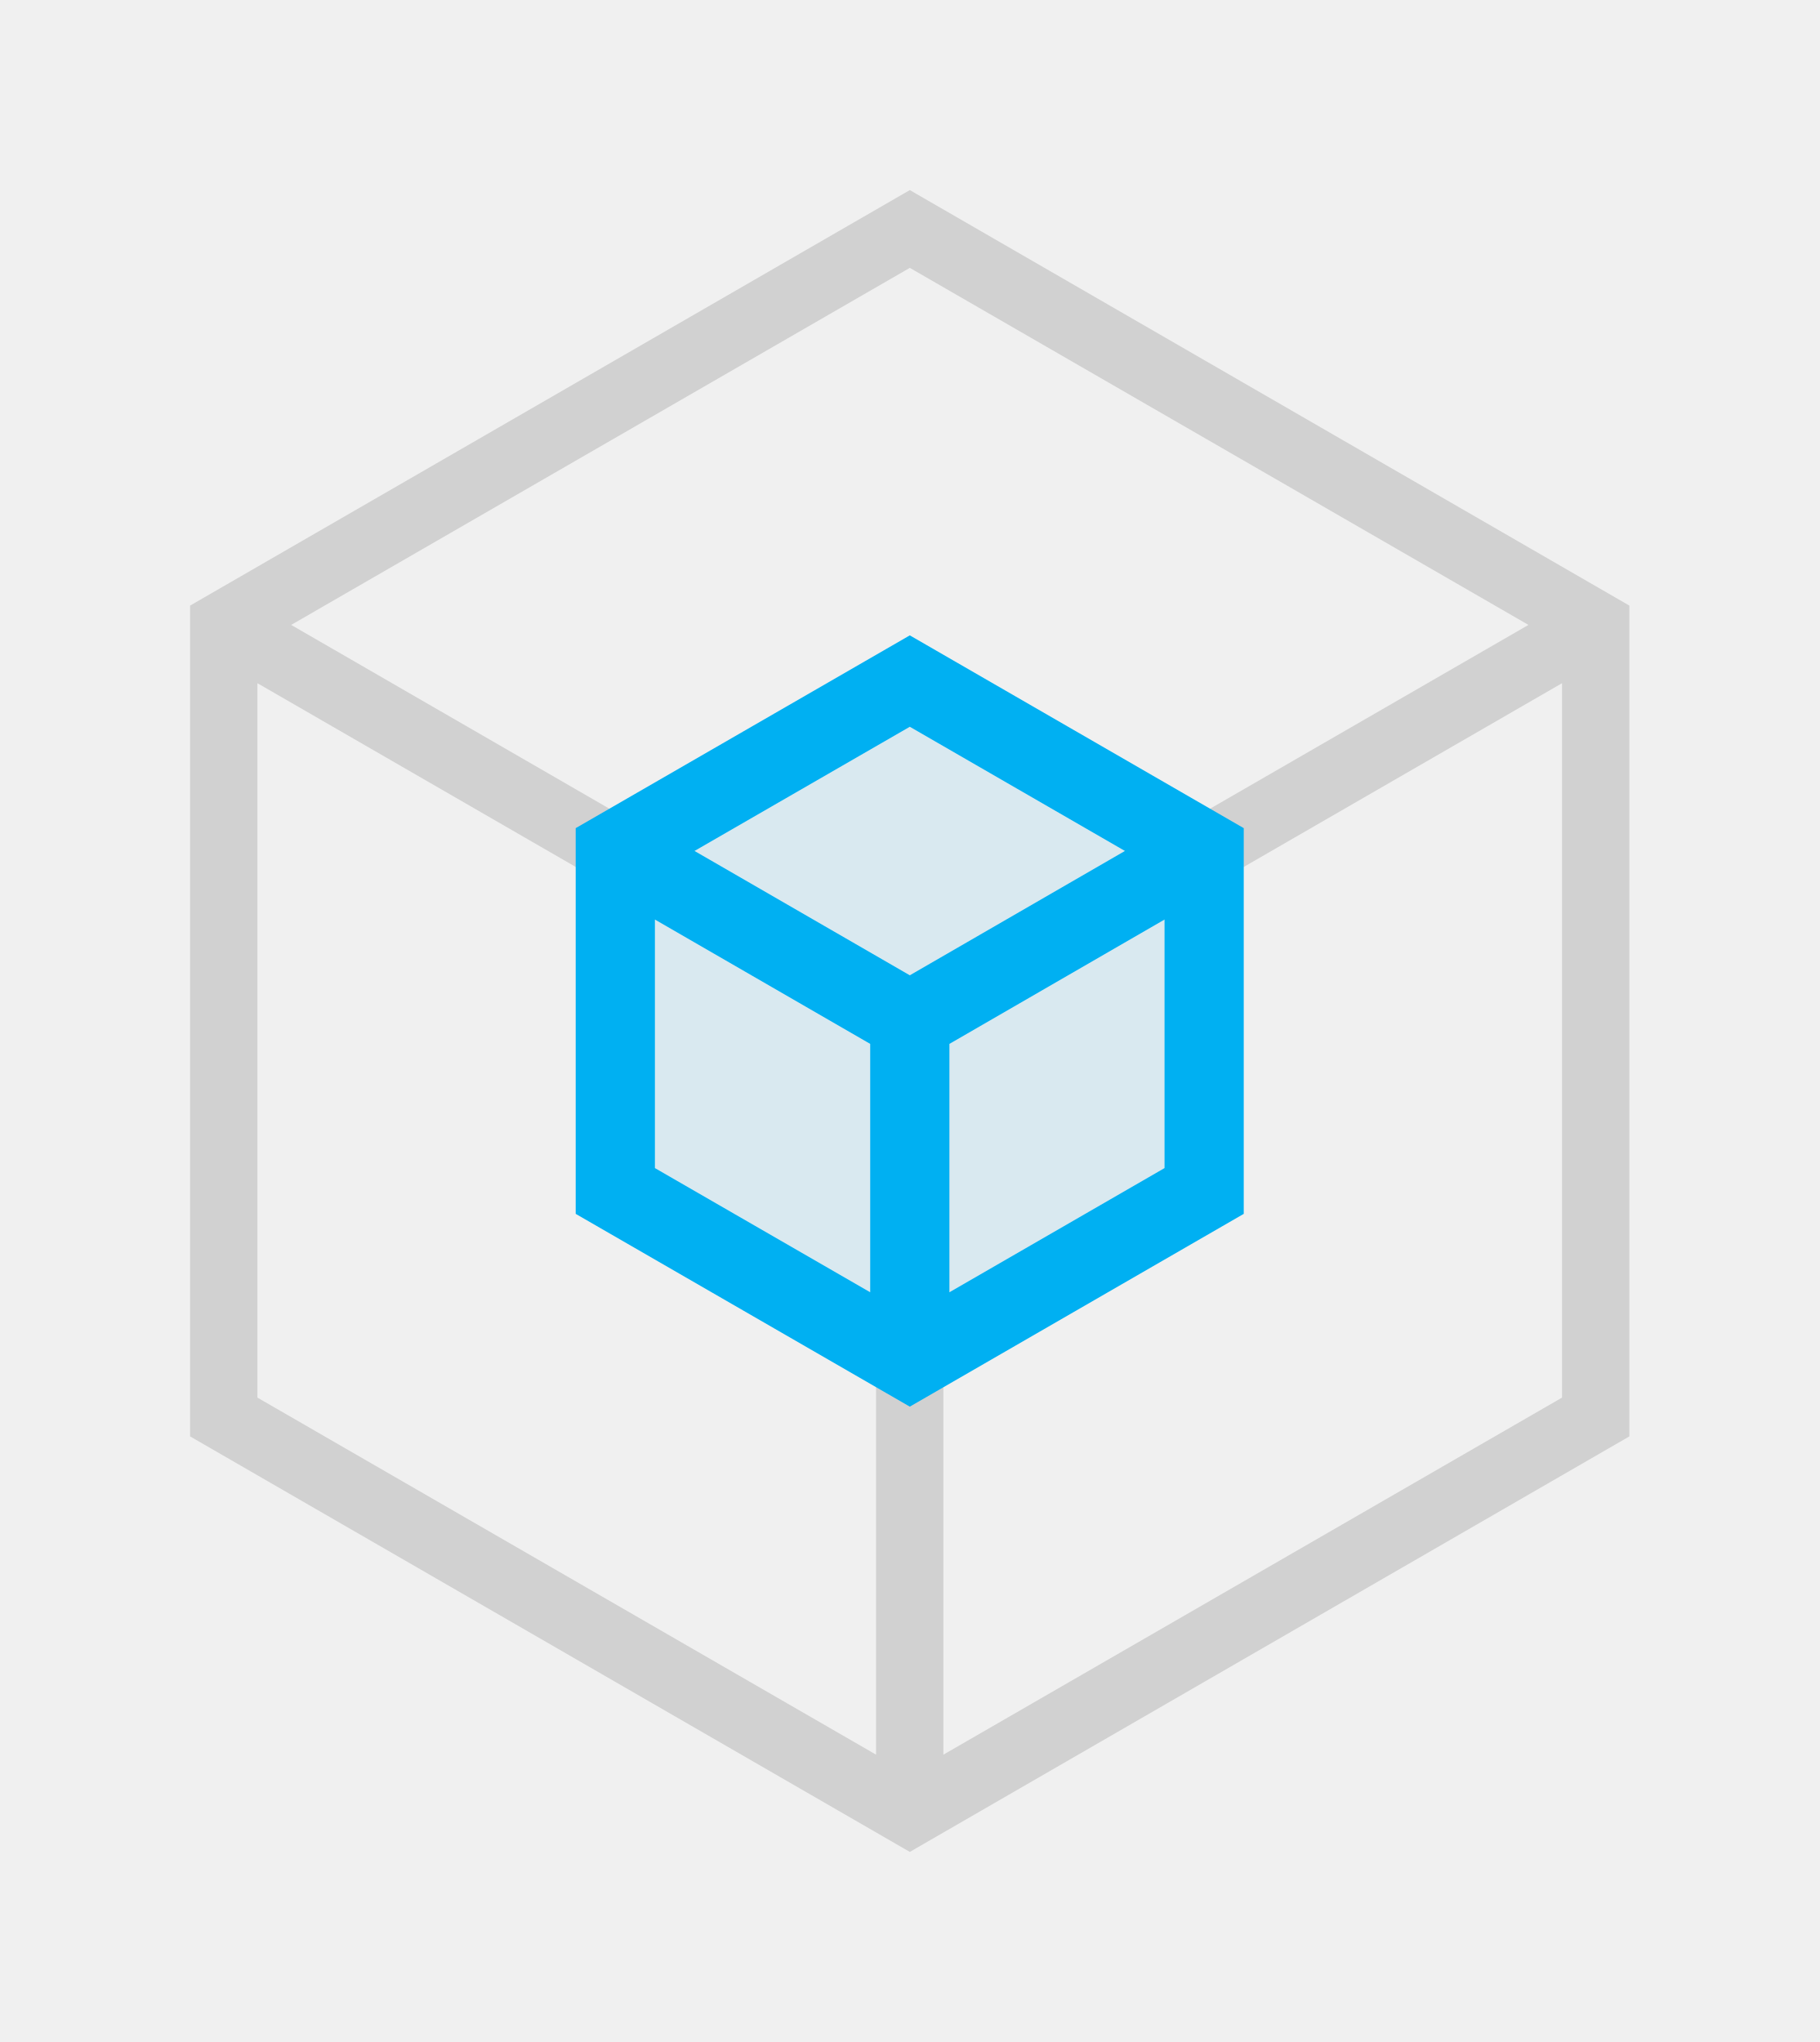
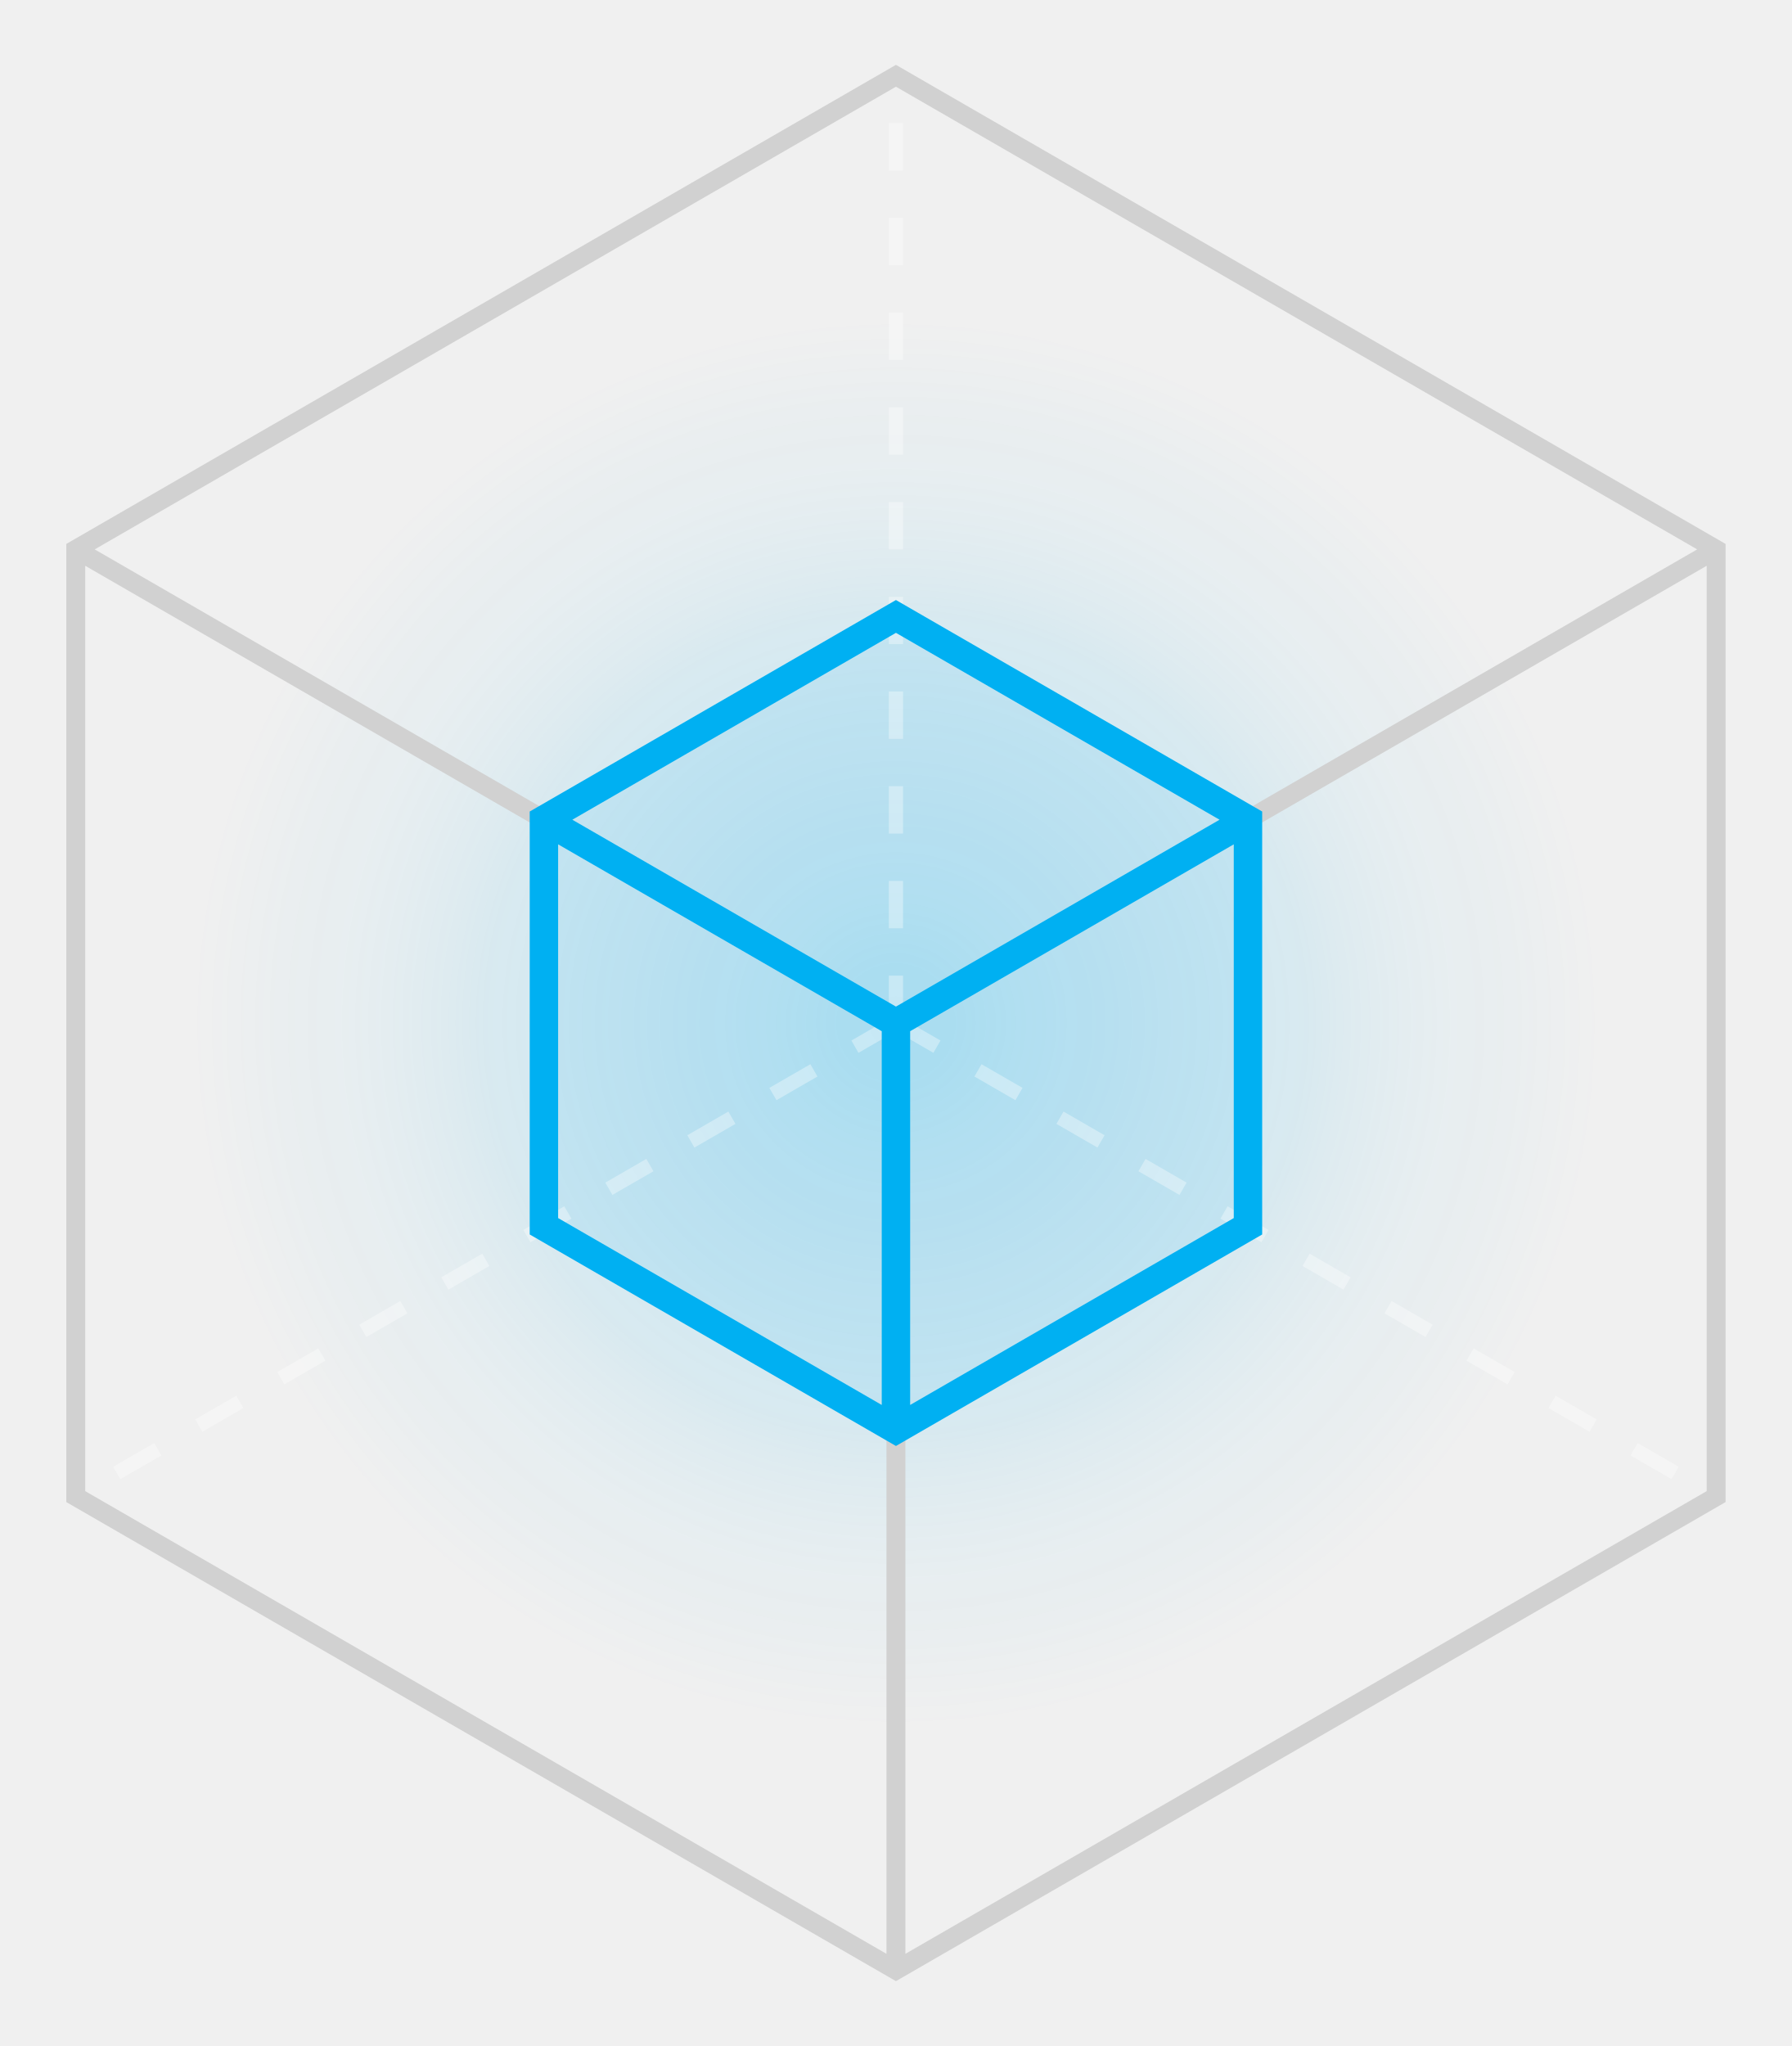
- <svg xmlns="http://www.w3.org/2000/svg" viewBox="-12.00 -12.00 114.85 128.91" role="img" aria-label="BoxLite">
-   <g transform="translate(0.000 0.000) scale(1)">
-     <path fill="#00B0F2" fill-opacity="0.095" d="M45.43 30.99L64.01 41.72L64.01 63.18L45.43 73.91L26.84 63.18L26.84 41.72Z" />
-     <path fill="#D1D1D1" d="M90.85 78.68L45.43 104.91L0 78.68L0 26.23L45.43 0L90.85 26.23ZM45.43 4.91L6.38 27.45L27.9 39.88L25.78 43.56L4.25 31.13L4.25 76.23L43.3 98.77L43.3 73.91L47.55 73.91L47.55 98.77L86.6 76.23L86.6 31.13L65.07 43.56L62.95 39.88L84.48 27.45Z" />
-     <path fill="#00B0F2" d="M45.43 76.8L24.34 64.63L24.34 40.28L45.43 28.11L66.51 40.28L66.51 64.63ZM61.51 46.05L47.93 53.9L47.93 69.58L61.51 61.74ZM45.43 49.57L59.01 41.72L45.43 33.88L31.84 41.72ZM42.93 53.9L29.34 46.05L29.34 61.74L42.93 69.58Z" />
-   </g>
+ <svg xmlns="http://www.w3.org/2000/svg" viewBox="-47.301 -54.000 94.603 108.000" role="img" aria-label="BoxLite">
+   <defs>
+     <radialGradient id="g" gradientUnits="userSpaceOnUse" cx="0" cy="0" r="37.258">
+       <stop offset="0" stop-color="#00B0F2" stop-opacity="0.22" />
+       <stop offset="0.08" stop-color="#00B0F2" stop-opacity="0.215" />
+       <stop offset="0.24" stop-color="#00B0F2" stop-opacity="0.171" />
+       <stop offset="0.4" stop-color="#00B0F2" stop-opacity="0.137" />
+       <stop offset="0.576" stop-color="#00B0F2" stop-opacity="0.1" />
+       <stop offset="0.64" stop-color="#00B0F2" stop-opacity="0.074" />
+       <stop offset="0.72" stop-color="#00B0F2" stop-opacity="0.051" />
+       <stop offset="0.8" stop-color="#00B0F2" stop-opacity="0.034" />
+       <stop offset="0.88" stop-color="#00B0F2" stop-opacity="0.023" />
+       <stop offset="1" stop-color="#00B0F2" stop-opacity="0.0" />
+     </radialGradient>
+   </defs>
+   <circle cx="0" cy="0" r="37.258" fill="url(#g)" />
+   <path d="M0.000 -21.461L18.585 -10.730L18.585 10.730L0.000 21.461L-18.585 10.730L-18.585 -10.730Z" fill="#00B0F2" fill-opacity="0.095" />
+   <path d="M0 0L0.000 -50.000M0 0L-43.301 25.000M0 0L43.301 25.000" fill="none" stroke="#FFFFFF" stroke-opacity="0.35" vector-effect="non-scaling-stroke" stroke-width="0.75" stroke-dasharray="2.5 2.5" />
+   <path d="M0.000 -50.000L43.301 -25.000L43.301 25.000L0.000 50.000L-43.301 25.000L-43.301 -25.000ZM-43.301 -25.000L-18.585 -10.730M43.301 -25.000L18.585 -10.730M0.000 50.000L0.000 21.461" fill="none" stroke="#D1D1D1" stroke-linejoin="miter" vector-effect="non-scaling-stroke" stroke-width="1.0" />
+   <path d="M0.000 -21.461L18.585 -10.730L18.585 10.730L0.000 21.461L-18.585 10.730L-18.585 -10.730ZM-18.585 -10.730L0 0L18.585 -10.730M0 0L0.000 21.461" fill="none" stroke="#00B0F2" stroke-linejoin="miter" vector-effect="non-scaling-stroke" stroke-width="1.5" />
</svg>
